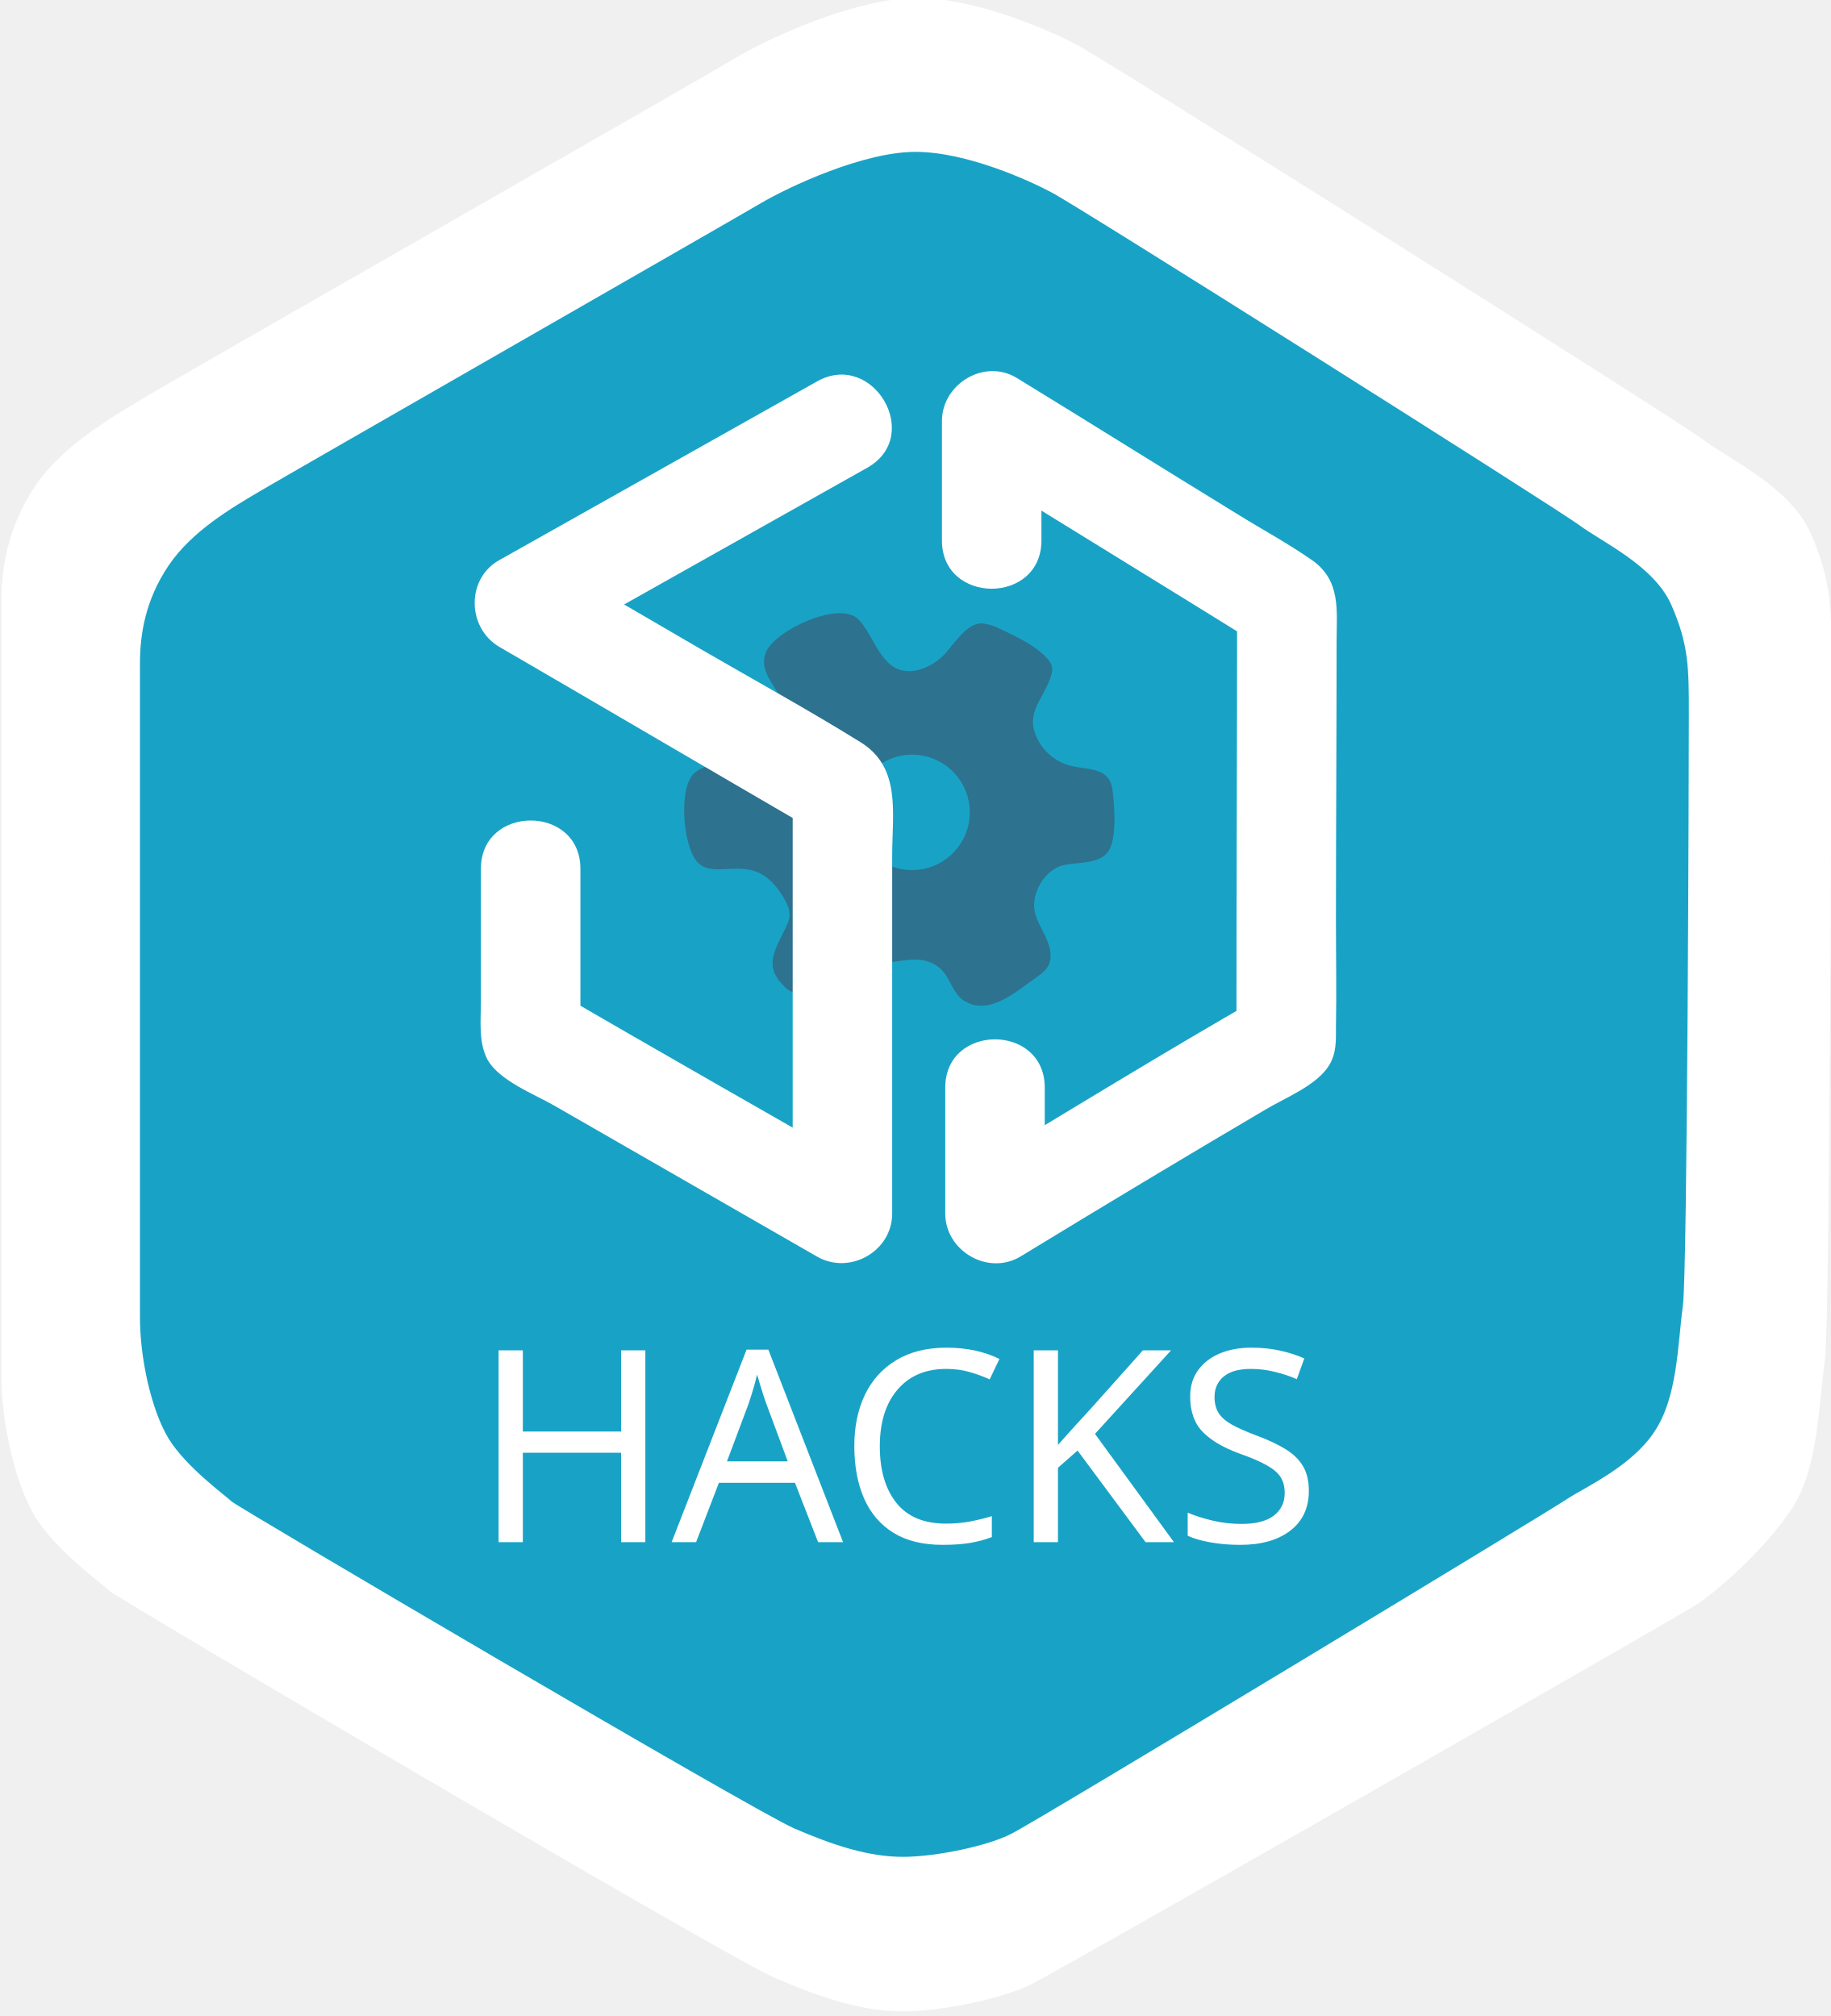
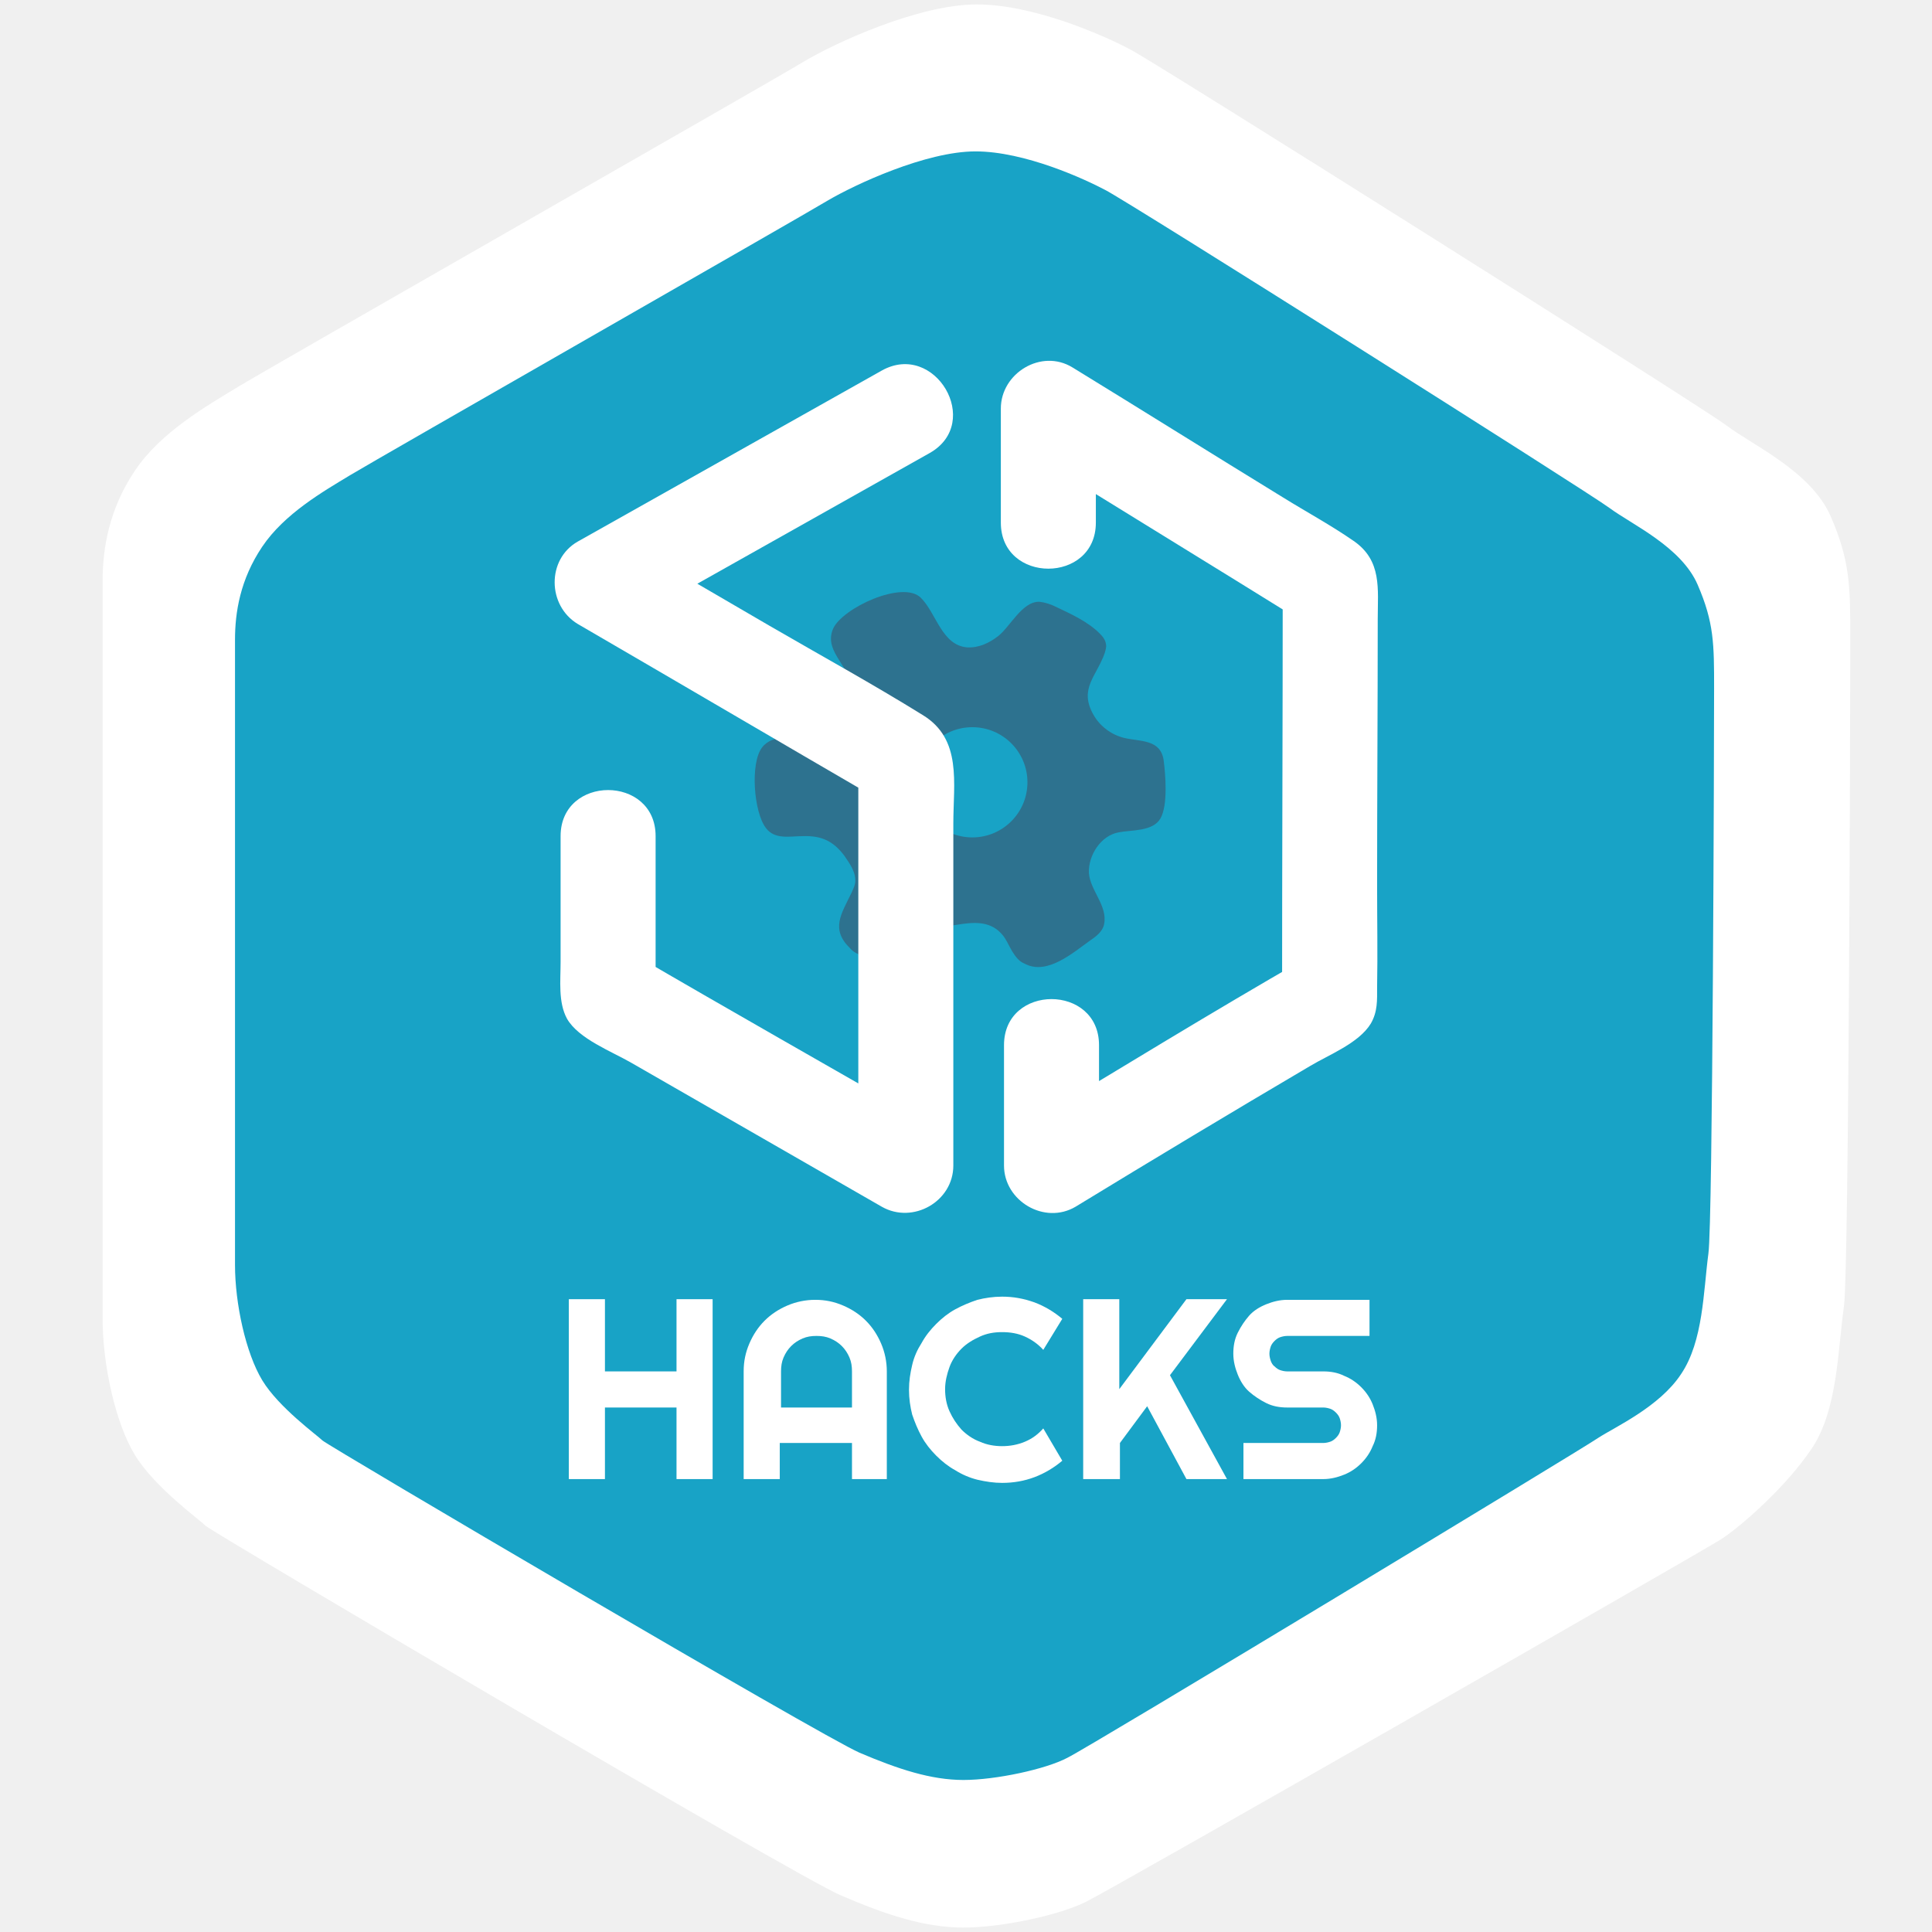
- <svg xmlns="http://www.w3.org/2000/svg" version="1.1" id="Layer_1" x="0px" y="0px" viewBox="0 0 276 304" style="enable-background:new 0 0 276 304;" xml:space="preserve">
+ <svg xmlns="http://www.w3.org/2000/svg" version="1.1" id="Layer_1" x="0px" y="0px" viewBox="0 0 305 305" style="enable-background:new 0 0 305 305;" xml:space="preserve">
  <style type="text/css">
	.st0{fill:#FFFFFF;}
	.st1{fill:#18A3C6;}
	.st2{fill:#2D728F;}
- 	.st3{font-family:'Righteous-Regular';}
- 	.st4{font-size:40.5px;}
</style>
-   <path class="st0" d="M138.2-0.3c-9.2,0-22.5,6.1-27.6,9.2c-5.1,3.1-83.8,48-88.9,51.1S9.4,67.2,5.3,73.3c-4.1,6.1-5.1,12.3-5.1,17.4  c0,5.1,0,109.4,0,116.5c0,7.2,2,16.4,5.1,21.5s10.2,10.2,11.2,11.2c1,1,93,55.2,100.2,58.3c7.2,3.1,13.3,5.1,19.4,5.1  c6.1,0,15.3-2,19.4-4.1c4.3-2.1,97.1-55.2,100.2-57.2c3.1-2,10.2-8.2,14.3-14.3c4.1-6.1,4.1-15.3,5.1-22.5c0.8-5.7,1-97.1,1-105.3  s0-12.3-3.1-19.4s-12.3-11.2-16.4-14.3c-4.1-3.1-90-57.2-94-59.3C158.7,4.8,147.4-0.3,138.2-0.3z" />
-   <path class="st1" d="M138,22.9c-7.8,0-19,5.2-23.4,7.8S43.7,71.4,39.3,74s-10.4,6.1-13.9,11.3c-3.5,5.2-4.3,10.4-4.3,14.7  s0,92.6,0,98.7s1.7,13.9,4.3,18.2c2.6,4.3,8.7,8.7,9.5,9.5s78.8,46.7,84.8,49.3s11.3,4.3,16.4,4.3s13-1.7,16.4-3.5  c3.5-1.7,81.2-48.7,83.8-50.5c2.6-1.7,9.7-4.9,13.1-10.1c3.5-5.2,3.5-13,4.3-19c0.7-4.9,0.9-82.2,0.9-89.2s0-10.4-2.6-16.4  s-10.4-9.5-13.9-12.1c-3.5-2.6-76.2-48.5-79.6-50.2C155.3,27.3,145.8,22.9,138,22.9z" />
+   <path class="st0" d="M154.2,0.7c-9.2,0-22.5,6.1-27.6,9.2S42.8,57.9,37.7,61c-5.1,3.1-12.3,7.2-16.4,13.3  c-4.1,6.1-5.1,12.3-5.1,17.4c0,5.1,0,109.4,0,116.5c0,7.2,2,16.4,5.1,21.5s10.2,10.2,11.2,11.2c1,1,93,55.2,100.2,58.3  c7.2,3.1,13.3,5.1,19.4,5.1c6.1,0,15.3-2,19.4-4.1c4.3-2.1,97.1-55.2,100.2-57.2c3.1-2,10.2-8.2,14.3-14.3  c4.1-6.1,4.1-15.3,5.1-22.5c0.8-5.7,1-97.1,1-105.3s0-12.3-3.1-19.4s-12.3-11.2-16.4-14.3c-4.1-3.1-90-57.2-94-59.3  C174.7,5.8,163.4,0.7,154.2,0.7z" />
+   <path class="st1" d="M154,23.9c-7.8,0-19,5.2-23.4,7.8c-4.3,2.6-71,40.7-75.3,43.3s-10.4,6.1-13.9,11.3c-3.5,5.2-4.3,10.4-4.3,14.7  s0,92.6,0,98.7s1.7,13.9,4.3,18.2c2.6,4.3,8.7,8.7,9.5,9.5s78.8,46.7,84.8,49.3c6.1,2.6,11.3,4.3,16.4,4.3s13-1.7,16.4-3.5  c3.5-1.7,81.2-48.7,83.8-50.5c2.6-1.7,9.7-4.9,13.1-10.1c3.5-5.2,3.5-13,4.3-19c0.7-4.9,0.9-82.2,0.9-89.2s0-10.4-2.6-16.4  s-10.4-9.5-13.9-12.1c-3.5-2.6-76.2-48.5-79.6-50.2C171.3,28.3,161.8,23.9,154,23.9z" />
  <g>
-     <path class="st2" d="M143.8,149.2c-0.6-1-1-2.1-1.8-2.9c-1.9-2-4.5-1.7-7-1.3c-0.7,0.1-1.5,0.2-2.1,0.6c-0.9,0.6-1.3,1.6-1.7,2.5   c-0.5,0.9-1,1.8-1.7,2.5c-0.7,0.8-1.6,1.6-2.7,1.7c-2.2,0.1-4.8-1.6-6.7-2.4c-0.7-0.3-1.4-0.6-1.9-1.2c-3.1-3-1.4-5.4,0.2-8.7   c0.2-0.5,0.5-1,0.6-1.6c0.2-1.6-0.8-3-1.7-4.3c-1.8-2.4-3.7-3.2-6.6-3.1c-2,0-4.4,0.6-5.8-1.3c-1.9-2.5-2.5-10.2-0.6-12.7   c1.7-2.2,5.4-1.6,7.8-2.1c2.3-0.5,5.5-4.7,6-6.9c0.8-3.5-4.2-5.9-2.6-9.7c1.4-3.3,11.1-7.8,13.9-4.9c2.4,2.4,3.3,7.5,7.3,7.8   c1.8,0.1,3.5-0.7,4.9-1.8c1.9-1.5,3.8-5.5,6.5-5.4c0.9,0.1,1.8,0.4,2.6,0.8c2.3,1.1,5,2.3,6.9,4.2c0.5,0.5,0.9,1,1,1.7   c0.1,0.5-0.1,1-0.2,1.4c-1.3,3.7-4.1,5.6-1.8,9.7c1,1.8,2.8,3.2,4.9,3.7c2.6,0.6,5.7,0.2,6.2,3.5c0.3,2.3,0.7,7.1-0.5,9.2   c-1.2,2.1-4.6,1.8-6.6,2.2c-2.8,0.5-4.8,3.6-4.7,6.4c0.2,2.8,3,5.2,2.4,8.1c-0.2,1.1-1.2,1.9-2.1,2.5c-2.7,1.9-6.9,5.7-10.5,3.7   C144.9,150.8,144.3,150,143.8,149.2z" />
+     <path class="st2" d="M159.8,150.2c-0.6-1-1-2.1-1.8-2.9c-1.9-2-4.5-1.7-7-1.3c-0.7,0.1-1.5,0.2-2.1,0.6c-0.9,0.6-1.3,1.6-1.7,2.5   c-0.5,0.9-1,1.8-1.7,2.5c-0.7,0.8-1.6,1.6-2.7,1.7c-2.2,0.1-4.8-1.6-6.7-2.4c-0.7-0.3-1.4-0.6-1.9-1.2c-3.1-3-1.4-5.4,0.2-8.7   c0.2-0.5,0.5-1,0.6-1.6c0.2-1.6-0.8-3-1.7-4.3c-1.8-2.4-3.7-3.2-6.6-3.1c-2,0-4.4,0.6-5.8-1.3c-1.9-2.5-2.5-10.2-0.6-12.7   c1.7-2.2,5.4-1.6,7.8-2.1c2.3-0.5,5.5-4.7,6-6.9c0.8-3.5-4.2-5.9-2.6-9.7c1.4-3.3,11.1-7.8,13.9-4.9c2.4,2.4,3.3,7.5,7.3,7.8   c1.8,0.1,3.5-0.7,4.9-1.8c1.9-1.5,3.8-5.5,6.5-5.4c0.9,0.1,1.8,0.4,2.6,0.8c2.3,1.1,5,2.3,6.9,4.2c0.5,0.5,0.9,1,1,1.7   c0.1,0.5-0.1,1-0.2,1.4c-1.3,3.7-4.1,5.6-1.8,9.7c1,1.8,2.8,3.2,4.9,3.7c2.6,0.6,5.7,0.2,6.2,3.5c0.3,2.3,0.7,7.1-0.5,9.2   c-1.2,2.1-4.6,1.8-6.6,2.2c-2.8,0.5-4.8,3.6-4.7,6.4c0.2,2.8,3,5.2,2.4,8.1c-0.2,1.1-1.2,1.9-2.1,2.5c-2.7,1.9-6.9,5.7-10.5,3.7   C160.9,151.8,160.3,151,159.8,150.2z" />
  </g>
-   <circle class="st1" cx="137.5" cy="122.5" r="8.7" />
+   <circle class="st1" cx="153.5" cy="123.5" r="8.7" />
  <g>
    <g>
-       <path class="st0" d="M123.2,57.5c-16,9-32,18-48,27c-4.9,2.8-4.8,10.1,0,13c16,9.3,32,18.7,48,28c-1.2-2.2-2.5-4.3-3.7-6.5    c0,21.3,0,42.7,0,64c3.8-2.2,7.5-4.3,11.3-6.5c-15.7-9-31.4-17.9-47-27c1.2,2.2,2.5,4.3,3.7,6.5c0-8.3,0-16.7,0-25    c0-9.7-15-9.7-15,0c0,6.6,0,13.3,0,19.9c0,2.9-0.4,6.3,1,8.9c1.8,3.2,7.1,5.2,10.2,7c13.2,7.6,26.3,15.1,39.5,22.7    c4.9,2.8,11.3-0.8,11.3-6.5c0-18,0-36,0-54c0-6.4,1.4-13.3-4.8-17.1c-7.9-4.9-16.1-9.4-24.2-14.1c-7.6-4.4-15.1-8.8-22.7-13.3    c0,4.3,0,8.6,0,13c16-9,32-18,48-27C139.2,65.7,131.6,52.8,123.2,57.5L123.2,57.5z" />
+       <path class="st0" d="M139.2,58.5c-16,9-32,18-48,27c-4.9,2.8-4.8,10.1,0,13c16,9.3,32,18.7,48,28c-1.2-2.2-2.5-4.3-3.7-6.5    c0,21.3,0,42.7,0,64c3.8-2.2,7.5-4.3,11.3-6.5c-15.7-9-31.4-17.9-47-27c1.2,2.2,2.5,4.3,3.7,6.5c0-8.3,0-16.7,0-25    c0-9.7-15-9.7-15,0c0,6.6,0,13.3,0,19.9c0,2.9-0.4,6.3,1,8.9c1.8,3.2,7.1,5.2,10.2,7c13.2,7.6,26.3,15.1,39.5,22.7    c4.9,2.8,11.3-0.8,11.3-6.5c0-18,0-36,0-54c0-6.4,1.4-13.3-4.8-17.1c-7.9-4.9-16.1-9.4-24.2-14.1c-7.6-4.4-15.1-8.8-22.7-13.3    c0,4.3,0,8.6,0,13c16-9,32-18,48-27C155.2,66.7,147.6,53.8,139.2,58.5L139.2,58.5z" />
    </g>
  </g>
  <g>
    <g>
-       <path class="st0" d="M142.5,164c0,6.3,0,12.7,0,19c0,5.6,6.4,9.4,11.3,6.5c12.3-7.5,24.6-14.9,37-22.2c3-1.8,7.7-3.6,9.6-6.7    c1.1-1.9,1-3.7,1-5.7c0.1-5.4,0-10.7,0-16.1c0-14,0.1-28.1,0.1-42.1c0-4.7,0.7-9.2-3.8-12.3c-3.6-2.5-7.5-4.6-11.2-6.9    c-11.1-6.8-22.1-13.7-33.2-20.5c-4.9-3-11.3,0.9-11.3,6.5c0,6,0,12,0,18c0,9.7,15,9.7,15,0c0-6,0-12,0-18    c-3.8,2.2-7.5,4.3-11.3,6.5c14.8,9.2,29.7,18.3,44.5,27.5c-1.2-2.2-2.5-4.3-3.7-6.5c0,21.9-0.1,43.9-0.1,65.8    c1.2-2.2,2.5-4.3,3.7-6.5c-14.8,8.5-29.3,17.4-43.9,26.2c3.8,2.2,7.5,4.3,11.3,6.5c0-6.3,0-12.7,0-19    C157.5,154.3,142.5,154.3,142.5,164L142.5,164z" />
+       <path class="st0" d="M158.5,165c0,6.3,0,12.7,0,19c0,5.6,6.4,9.4,11.3,6.5c12.3-7.5,24.6-14.9,37-22.2c3-1.8,7.7-3.6,9.6-6.7    c1.1-1.9,1-3.7,1-5.7c0.1-5.4,0-10.7,0-16.1c0-14,0.1-28.1,0.1-42.1c0-4.7,0.7-9.2-3.8-12.3c-3.6-2.5-7.5-4.6-11.2-6.9    c-11.1-6.8-22.1-13.7-33.2-20.5c-4.9-3-11.3,0.9-11.3,6.5c0,6,0,12,0,18c0,9.7,15,9.7,15,0c0-6,0-12,0-18    c-3.8,2.2-7.5,4.3-11.3,6.5c14.8,9.2,29.7,18.3,44.5,27.5c-1.2-2.2-2.5-4.3-3.7-6.5c0,21.9-0.1,43.9-0.1,65.8    c1.2-2.2,2.5-4.3,3.7-6.5c-14.8,8.5-29.3,17.4-43.9,26.2c3.8,2.2,7.5,4.3,11.3,6.5c0-6.3,0-12.7,0-19    C173.5,155.3,158.5,155.3,158.5,165L158.5,165z" />
    </g>
  </g>
-   <text transform="matrix(1 0 0 1 71.2412 232.5479)" class="st0 st3 st4">HACKS</text>
+   <g>
+     <path class="st0" d="M95.5,233.5h-5.7v-28.4h5.7v11.4h11.3v-11.4h5.7v28.4h-5.7v-11.3H95.5V233.5z" />
+     <path class="st0" d="M140.2,233.5h-5.7v-5.7h-11.4v5.7h-5.7v-17c0-1.6,0.3-3,0.9-4.4c0.6-1.4,1.4-2.6,2.4-3.6c1-1,2.2-1.8,3.6-2.4   c1.4-0.6,2.9-0.9,4.4-0.9c1.6,0,3,0.3,4.4,0.9c1.4,0.6,2.6,1.4,3.6,2.4c1,1,1.8,2.2,2.4,3.6c0.6,1.4,0.9,2.9,0.9,4.4V233.5z    M134.5,222.2v-5.7c0-0.8-0.1-1.5-0.4-2.2c-0.3-0.7-0.7-1.3-1.2-1.8c-0.5-0.5-1.1-0.9-1.8-1.2c-0.7-0.3-1.4-0.4-2.2-0.4   c-0.8,0-1.5,0.1-2.2,0.4c-0.7,0.3-1.3,0.7-1.8,1.2c-0.5,0.5-0.9,1.1-1.2,1.8c-0.3,0.7-0.4,1.4-0.4,2.2v5.7H134.5z" />
+     <path class="st0" d="M167.7,230.6c-1.3,1.1-2.8,2-4.4,2.6c-1.6,0.6-3.3,0.9-5.1,0.9c-1.3,0-2.6-0.2-3.9-0.5   c-1.2-0.3-2.4-0.8-3.5-1.5c-1.1-0.6-2.1-1.4-3-2.3s-1.7-1.9-2.3-3c-0.6-1.1-1.1-2.3-1.5-3.5c-0.3-1.2-0.5-2.5-0.5-3.9   s0.2-2.6,0.5-3.9c0.3-1.3,0.8-2.4,1.5-3.5c0.6-1.1,1.4-2.1,2.3-3s1.9-1.7,3-2.3s2.3-1.1,3.5-1.5c1.2-0.3,2.5-0.5,3.9-0.5   c1.8,0,3.4,0.3,5.1,0.9c1.6,0.6,3.1,1.5,4.4,2.6l-3,4.9c-0.8-0.9-1.8-1.6-2.9-2.1c-1.1-0.5-2.3-0.7-3.6-0.7c-1.3,0-2.4,0.2-3.5,0.7   c-1.1,0.5-2.1,1.1-2.9,1.9c-0.8,0.8-1.5,1.8-1.9,2.9s-0.7,2.3-0.7,3.5s0.2,2.4,0.7,3.5c0.5,1.1,1.1,2,1.9,2.9   c0.8,0.8,1.8,1.5,2.9,1.9c1.1,0.5,2.3,0.7,3.5,0.7c1.2,0,2.4-0.2,3.6-0.7s2.1-1.2,2.9-2.1L167.7,230.6z" />
+     <path class="st0" d="M176.7,233.5H171v-28.4h5.7v14.2l10.6-14.2h6.4l-9,12l9,16.4h-6.4l-6.2-11.5l-4.3,5.8V233.5z" />
+     <path class="st0" d="M194.7,213.7c0-1.2,0.2-2.3,0.7-3.3s1.1-1.9,1.8-2.7s1.7-1.4,2.7-1.8s2.1-0.7,3.3-0.7h13v5.7h-13   c-0.4,0-0.8,0.1-1.1,0.2c-0.3,0.1-0.6,0.3-0.9,0.6c-0.3,0.3-0.5,0.6-0.6,0.9c-0.1,0.3-0.2,0.7-0.2,1.1s0.1,0.8,0.2,1.1   c0.1,0.3,0.3,0.7,0.6,0.9c0.3,0.3,0.6,0.5,0.9,0.6c0.3,0.1,0.7,0.2,1.1,0.2h5.7c1.2,0,2.3,0.2,3.3,0.7c1,0.4,1.9,1,2.7,1.8   c0.8,0.8,1.4,1.7,1.8,2.7c0.4,1,0.7,2.1,0.7,3.3c0,1.2-0.2,2.3-0.7,3.3c-0.4,1-1,1.9-1.8,2.7c-0.8,0.8-1.7,1.4-2.7,1.8   s-2.1,0.7-3.3,0.7h-12.6v-5.7h12.6c0.4,0,0.8-0.1,1.1-0.2c0.3-0.1,0.6-0.3,0.9-0.6s0.5-0.6,0.6-0.9c0.1-0.3,0.2-0.7,0.2-1.1   c0-0.4-0.1-0.8-0.2-1.1c-0.1-0.3-0.3-0.6-0.6-0.9s-0.6-0.5-0.9-0.6c-0.3-0.1-0.7-0.2-1.1-0.2h-5.7c-1.2,0-2.3-0.2-3.3-0.7   s-1.9-1.1-2.7-1.8s-1.4-1.7-1.8-2.7S194.7,214.9,194.7,213.7z" />
+   </g>
  <g>
    <g>
-       <path class="st0" d="M220.1,61.2c1.9,0,1.9-3,0-3C218.2,58.2,218.2,61.2,220.1,61.2L220.1,61.2z" />
+       <path class="st0" d="M236.1,62.2c1.9,0,1.9-3,0-3C234.2,59.2,234.2,62.2,236.1,62.2L236.1,62.2z" />
    </g>
  </g>
</svg>
